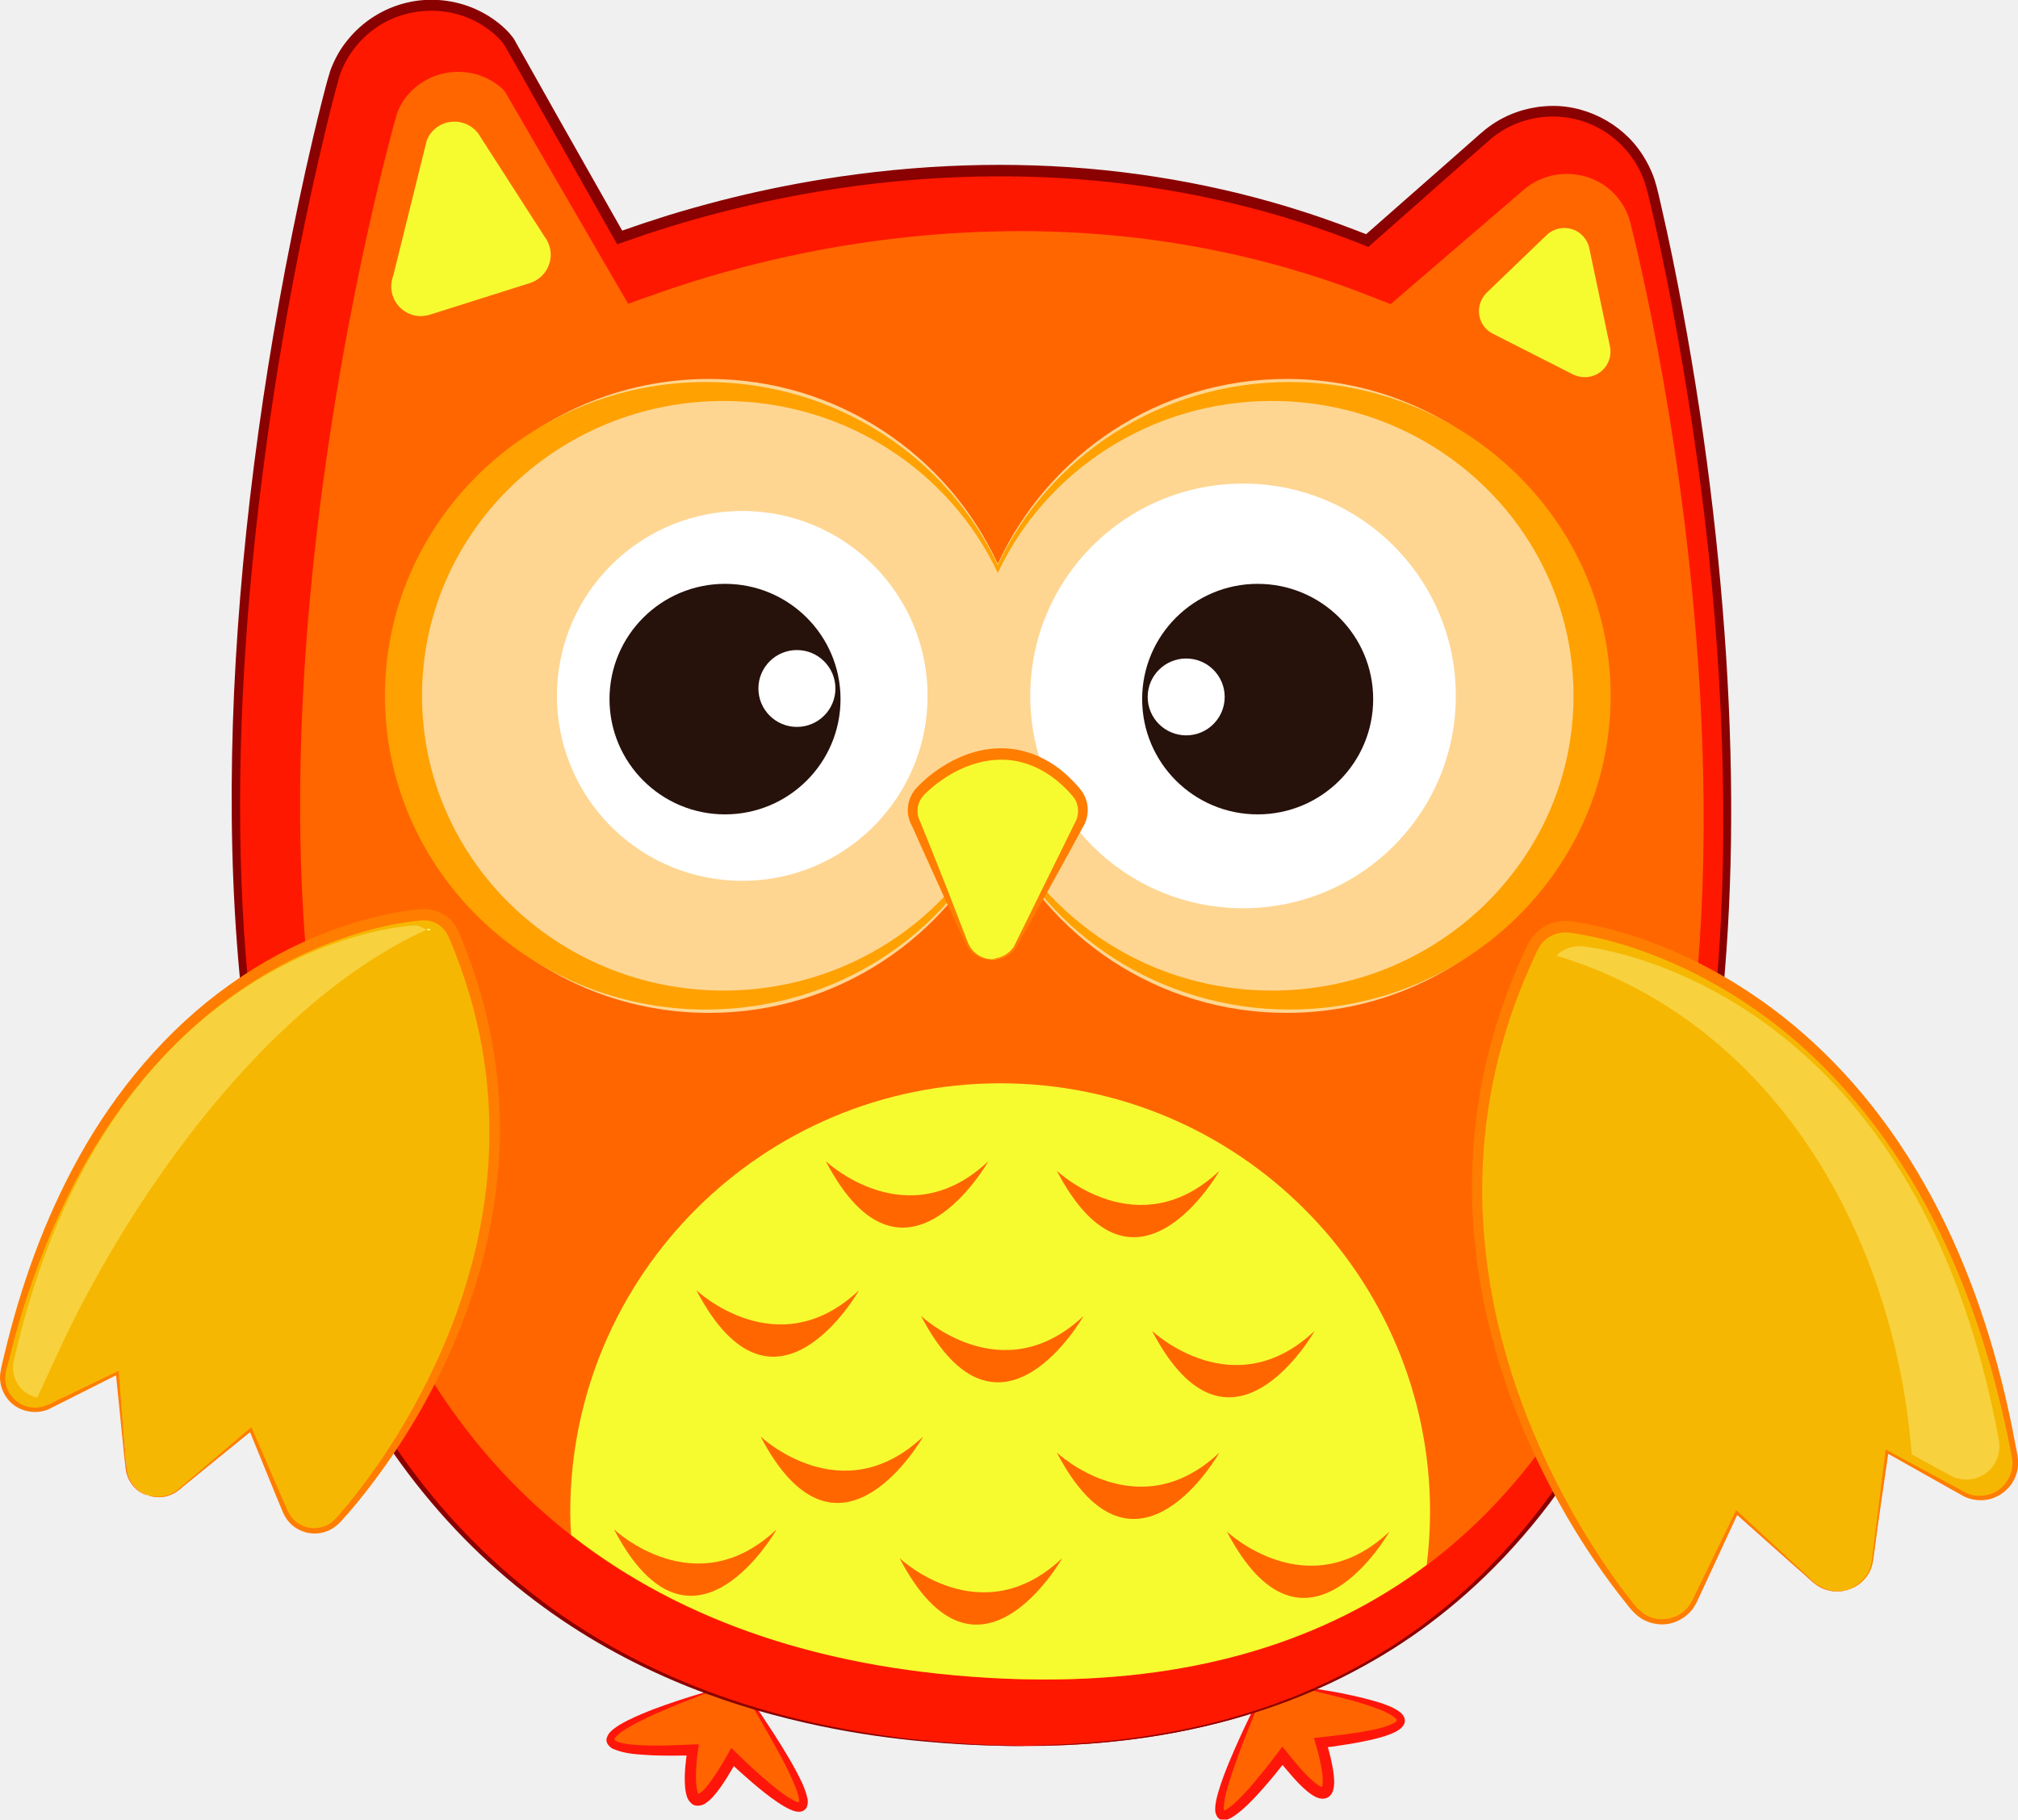
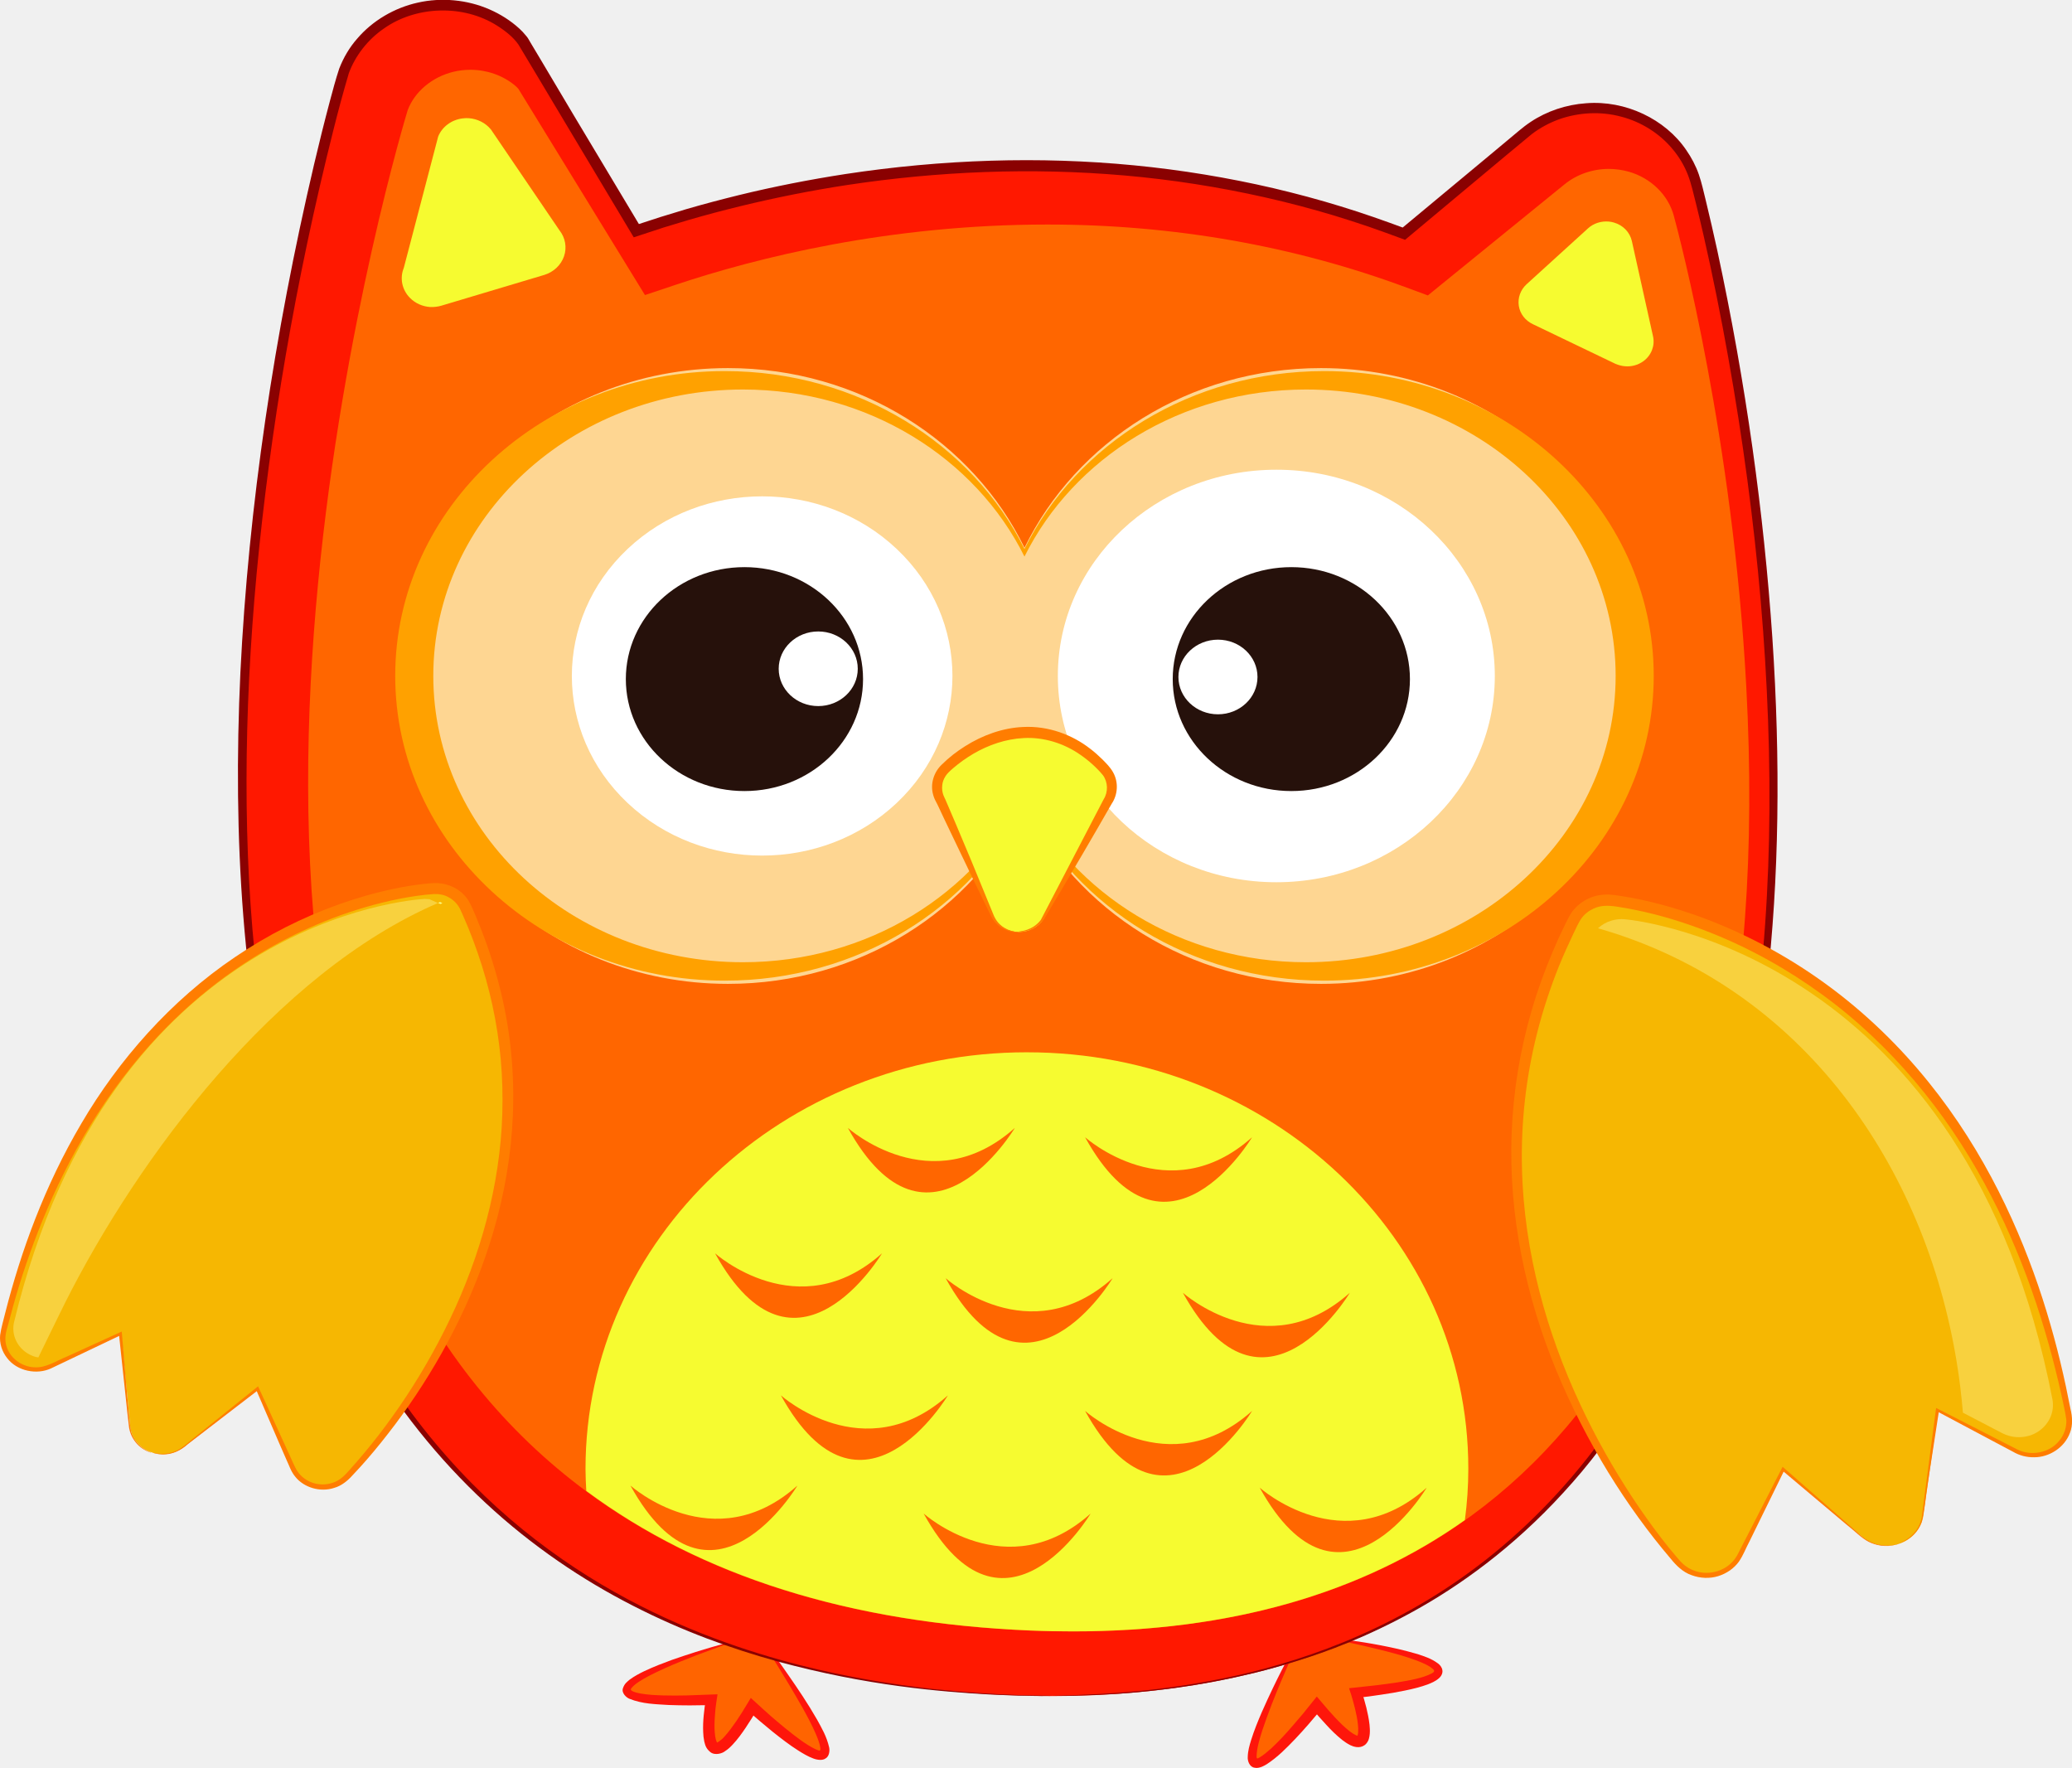
- <svg xmlns="http://www.w3.org/2000/svg" fill="none" height="101" viewBox="0 0 112 101" width="112">
+ <svg xmlns="http://www.w3.org/2000/svg" fill="none" height="116" viewBox="0 0 136 116" width="136">
  <clipPath id="a">
-     <path d="m0 0h112v101h-112z" />
+     <path d="m0 0h136v116h-136z" />
  </clipPath>
  <g clip-path="url(#a)">
-     <path d="m39.905 93.7s-12.551 3.917-1.467 3.448c0 0-.912 5.971 2.215.391 0 0 8.405 8.182.634-3.597z" fill="#ff6400" />
-     <path d="m40.973 93.884c-1.645-.291-1.296-.27.37-.028.392.554.791 1.13 1.282 1.884.484.739 1.026 1.578 1.539 2.524.249.483.52.96.655 1.592.036.17.014.511-.199.632-.192.15-.541.05-.655 0-.306-.121-.556-.284-.805-.448-.499-.334-.955-.71-1.41-1.094l-.662-.583-.328-.299c-.057-.057-.021-.021-.036-.028.086-.142-.221.391-.413.69-.214.334-.434.661-.705.967-.114.128-.242.263-.413.377-.121.114-.534.27-.791.057-.271-.235-.285-.441-.335-.619-.036-.178-.05-.348-.057-.519-.014-.334 0-.654.029-.967l.05-.462c.014-.107.014-.092.014-.1l.007-.014h-.021-.007-.064-.15l-.577.007c-.385 0-.755-.007-1.125-.021-.741-.05-1.439-.057-2.137-.355-.164-.064-.442-.327-.356-.597.086-.277.228-.37.356-.49.264-.206.534-.355.798-.49.527-.263 1.026-.462 1.482-.64 1.831-.675 2.963-.96 2.992-.981 1.318-.412.385-.1-1.653.711-.506.206-1.083.448-1.702.739-.306.149-.627.306-.94.483-.306.178-.648.384-.848.625-.093.114-.057.135 0 .185.107.071.299.121.484.156.378.071.791.092 1.211.107.42.014.848.007 1.275 0l1.66-.064-.064.455-.043.348-.036.455c-.021.306-.029.611-.007.903.007.142.029.284.057.412.014.057.036.114.057.156.021.043.014.021.014.029-.086.057.221-.114.385-.327.242-.277.456-.597.662-.91l.299-.483.477-.832.684.661.399.377c.271.249.534.483.798.711.527.448 1.061.896 1.596 1.173.064.028.135.064.185.078.029.007.036.014.057.007.043-.021.05-.028.043-.135-.036-.263-.142-.554-.249-.817-.221-.54-.477-1.038-.72-1.5-.99-1.841-1.788-3.128-2.094-3.654z" fill="#fe160b" />
-     <path d="m71.326 93.543s13.007 1.926 1.987 3.178c0 0 1.831 5.758-2.13.732 0 0-7.038 9.384-1.19-3.455z" fill="#ff6400" />
-     <path d="m70.293 93.899c1.617-.554 1.183-.363-.228.178-.413 1.024-1.19 2.78-1.824 4.77-.15.498-.313 1.045-.321 1.529.007.099.007.085.036.106.043 0 .007.015.142-.064.207-.128.413-.32.62-.511.399-.391.783-.832 1.147-1.28l.548-.675.762-1.002c.598.746.712.889.99 1.201.249.284.513.554.776.775.114.092.235.178.335.228.135.057.086.028.093.035-.007.036.043-.1.043-.227.007-.135 0-.277-.014-.419-.029-.291-.086-.59-.15-.874l-.107-.434-.093-.341-.128-.419 1.489-.171c.37-.05.741-.1 1.09-.156.691-.121 1.41-.249 1.902-.526.199-.121.142-.192-.121-.384-.235-.149-.513-.27-.769-.37-.527-.206-1.04-.355-1.503-.483-1.873-.505-3.02-.718-3.056-.732-1.368-.206-.385-.156 1.795.206.541.092 1.161.213 1.838.377.335.085.684.178 1.047.291.356.128.727.242 1.097.533.085.064.214.213.235.384.029.164-.057.341-.178.455-.199.185-.406.27-.605.355-.406.156-.819.263-1.247.355-.42.092-.855.171-1.282.235l-.655.1-.285.035-.021.007.007.014.007.014.029.1.121.469c.071.313.135.633.171.967.014.171.029.334.014.526-.007.092-.021.192-.05.299-.029.107-.114.27-.235.355-.121.092-.278.128-.434.107-.15-.021-.242-.064-.328-.107-.178-.092-.306-.192-.442-.299-.328-.277-.606-.569-.862-.867l-.385-.448-.093-.114c-.036-.043-.014-.014-.021-.028v-.007l-.007.007c-.007.007.014-.014-.021.021l-.086.107-.349.434c-.235.284-.47.562-.712.832-.484.533-.947 1.038-1.546 1.45-.078.05-.149.093-.256.143-.121.049-.271.092-.399.056-.285-.042-.385-.405-.37-.604.007-.362.093-.661.178-.959.171-.583.378-1.109.577-1.599.812-1.948 1.51-3.27 1.788-3.839z" fill="#fe160b" />
-     <path d="m56.879 96.92c-.798 0-1.617-.021-2.436-.057-14.703-.668-25.736-6.291-32.789-16.698-17.189-25.399-3.241-75.615-3.084-76.07.627-1.777 2.087-3.128 3.911-3.604.477-.128.962-.185 1.446-.185 1.375 0 2.707.498 3.74 1.4.214.192.413.398.577.633l6.147 10.848c4.445-1.614 11.996-3.718 21.092-3.718 7.138 0 13.983 1.308 20.387 3.881l6.532-5.758c1.04-.917 2.372-1.422 3.761-1.422.57 0 1.14.085 1.688.256 1.881.583 3.348 2.133 3.825 4.038.335 1.336 3.291 13.478 4.025 28.3.997 20.061-2.45 35.28-10.25 45.247-6.696 8.566-16.305 12.902-28.572 12.909z" fill="#ff1800" />
-     <path d="m67.784 95.597c-2.5.647-4.587.931-6.226 1.095-1.638.164-2.828.185-3.597.206-1.539.007-1.396 0 .185-.036 1.567-.071 4.595-.164 8.669-1.109 4.032-.953 9.196-2.893 13.947-7.002 2.365-2.04 4.602-4.585 6.518-7.571 1.923-2.986 3.519-6.405 4.766-10.108 2.493-7.429 3.547-15.959 3.597-24.852.043-8.907-.862-18.212-2.529-27.532-.42-2.332-.883-4.663-1.425-6.981-.142-.576-.257-1.173-.449-1.699-.192-.533-.477-1.038-.826-1.479-.698-.896-1.695-1.564-2.785-1.862-1.097-.313-2.287-.249-3.355.149-.534.206-1.033.49-1.474.846l-1.339 1.173-5.513 4.869-1.083-.419-.912-.341c-.613-.22-1.225-.426-1.838-.626-1.232-.391-2.479-.739-3.733-1.038-2.507-.597-5.043-1.017-7.586-1.251-5.079-.469-10.136-.235-14.987.54-1.945.313-3.861.718-5.748 1.201-.94.242-1.881.505-2.807.789l-1.382.441-1.617.561-3.633-6.419-1.731-3.064-.862-1.521c-.257-.405-.705-.789-1.154-1.088-1.838-1.237-4.409-1.137-6.14.171-.869.633-1.539 1.557-1.881 2.545-.299 1.066-.577 2.161-.833 3.242-2.066 8.68-3.419 17.182-4.146 25.3-.712 8.118-.762 15.881.021 23.053.776 7.166 2.422 13.755 5.05 19.286 2.614 5.538 6.254 9.874 10.015 12.931 3.775 3.078 7.622 4.912 10.849 6.078 3.241 1.166 5.891 1.699 7.715 2.019 1.824.313 2.842.412 2.935.426 3.897.419 5.941.355 6.354.384.413 0-.798.057-3.377-.078-2.571-.156-6.546-.483-11.433-1.891-2.436-.711-5.093-1.713-7.793-3.178-2.7-1.457-5.442-3.391-7.964-5.872-2.522-2.474-4.837-5.488-6.71-8.95-1.873-3.469-3.312-7.364-4.352-11.502-2.08-8.303-2.614-17.53-2.194-27.013.442-9.497 1.824-19.293 3.982-29.025.271-1.216.556-2.431.862-3.647.157-.611.299-1.194.499-1.834.228-.618.548-1.201.969-1.706.826-1.024 2.002-1.763 3.284-2.062 1.282-.306 2.671-.163 3.861.384.598.277 1.147.64 1.631 1.109.121.121.235.242.335.377l.078.1c.043.057.064.107.078.128l.114.206.463.818 1.838 3.27 3.547 6.263 1.154-.398 1.411-.455c.947-.291 1.895-.554 2.849-.803 1.902-.49 3.825-.889 5.748-1.201 5.221-.839 10.486-1.024 15.607-.498 2.557.263 5.079.704 7.537 1.308 1.225.306 2.436.647 3.633 1.038.598.192 1.19.398 1.774.611l.876.327.698.27 4.552-4.002 1.161-1.024c.392-.334.755-.697 1.204-1.009.876-.618 1.923-.988 2.992-1.066 2.137-.185 4.281.91 5.414 2.666.285.434.52.903.684 1.4.164.505.257.974.37 1.457.221.96.427 1.919.627 2.879 1.56 7.649 2.522 15.07 2.978 22.129.449 7.059.37 13.77-.306 19.961-.677 6.192-1.973 11.864-3.875 16.769-1.888 4.905-4.395 9.014-7.123 12.142-2.721 3.149-5.613 5.332-8.135 6.796-2.529 1.472-4.673 2.289-6.162 2.78-1.489.498-2.329.69-2.415.718z" fill="#8a0101" />
-     <path d="m58.012 93.23c-.755 0-1.539-.021-2.315-.05-13.869-.619-24.255-5.744-30.851-15.241-16.533-23.807-2.949-71.186-2.807-71.655.378-1.045 1.311-1.884 2.472-2.182.299-.078.613-.114.919-.114.876 0 1.724.313 2.379.874.078.064.15.142.214.22l6.838 11.779 1.589-.562c4.473-1.585 11.604-3.469 20.173-3.469 6.788 0 13.328 1.216 19.411 3.604l1.147.448 7.387-6.348c.662-.569 1.517-.881 2.393-.881.363 0 .727.057 1.076.156 1.197.362 2.13 1.322 2.436 2.509.328 1.272 3.205 12.824 3.918 26.899.962 18.852-2.308 33.091-9.709 42.318-6.219 7.756-15.194 11.694-26.67 11.694z" fill="#f60" />
-     <path d="m102.604 88.233c-.677.22-1.418.057-1.945-.419l-4.281-3.881-2.344 4.955c-.235.498-.67.867-1.183 1.038-.114.035-.228.064-.342.078-.662.092-1.332-.156-1.767-.668-.613-.711-14.888-17.544-5.663-36.759.242-.498.67-.86 1.175-1.031.257-.085.527-.114.805-.085.805.078 19.788 2.253 24.782 29.401.135.753-.171 1.514-.791 1.962-.171.121-.356.213-.548.277-.513.164-1.083.121-1.568-.149l-4.181-2.296-.791 5.957c-.099.732-.591 1.344-1.289 1.599-.028.007-.05.014-.071.021z" fill="#f6b702" />
-     <path d="m104.206 84.743c-.135.903-.185 1.656-.334 2.232-.2.569-.57.874-.819 1.031-.264.156-.421.192-.449.199-.029 0 .071-.021.27-.128.193-.107.492-.299.734-.675.121-.185.221-.419.271-.697l.114-.924.662-5.324 4.395 2.374c.713.384 1.724.206 2.251-.49.271-.334.413-.775.392-1.208-.05-.434-.171-.938-.263-1.415-.813-3.86-2.088-8.075-4.175-12.12-2.073-4.038-5.015-7.883-8.747-10.755-1.859-1.436-3.889-2.637-6.019-3.533-1.061-.448-2.144-.825-3.241-1.109-.548-.142-1.097-.263-1.645-.355-.57-.107-1.033-.142-1.467.078-.264.128-.491.32-.655.562-.15.22-.292.576-.434.874-.278.618-.541 1.244-.784 1.869-.477 1.258-.869 2.531-1.175 3.81-.613 2.559-.869 5.132-.819 7.62.1 4.997 1.396 9.604 3.12 13.521.862 1.962 1.838 3.768 2.856 5.403.513.818 1.033 1.592 1.567 2.325.264.362.534.718.812 1.059.271.355.541.626.926.775.734.313 1.603.071 2.087-.483.249-.263.378-.625.548-.96l.477-.981 1.695-3.498 4.06 3.76c.427.448.897.661 1.268.711.37.057.634.007.776-.029.285-.092.157.014-.377.078-.264.014-.648-.014-1.062-.228-.413-.22-.769-.633-1.246-1.024l-3.362-2.993-1.852 3.995c-.192.377-.313.753-.57 1.152-.264.384-.662.675-1.118.825-.456.149-.976.128-1.439-.057-.477-.171-.848-.576-1.125-.938-2.379-2.957-4.559-6.611-6.183-10.755-1.617-4.137-2.593-8.822-2.415-13.563.086-2.367.449-4.734 1.083-7.016.313-1.145.698-2.26 1.133-3.348.221-.547.449-1.081.698-1.614l.192-.398c.078-.149.164-.291.271-.419.214-.256.477-.469.776-.611.378-.192.812-.256 1.232-.22.378.043.741.107 1.104.178.719.142 1.425.327 2.123.54 1.382.426 2.714.974 3.975 1.614 2.522 1.272 4.773 2.907 6.696 4.742 3.868 3.682 6.397 8.075 8.063 12.198.841 2.069 1.475 4.095 1.967 6.007.249.96.455 1.891.641 2.794l.256 1.329c.1.419.128.924-.028 1.336-.292.86-1.133 1.415-1.945 1.407-.406.007-.798-.107-1.118-.306l-.927-.519-3.105-1.749z" fill="#ff7d00" />
-     <path d="m8.184 82.987c.598.22 1.268.107 1.752-.299l3.968-3.305 1.902 4.507c.192.455.563.803 1.012.967.1.035.2.064.306.085.591.107 1.197-.092 1.603-.526.57-.611 13.955-15.099 6.439-32.586-.192-.455-.563-.796-1.012-.96-.228-.085-.47-.121-.712-.107-.719.043-17.744 1.265-23.222 25.3-.15.668.093 1.358.634 1.784.15.114.306.206.477.27.449.171.962.149 1.403-.071l3.818-1.891.484 5.346c.057.654.477 1.223 1.09 1.472.014 0 .036.007.057.014z" fill="#f6b702" />
-     <path d="m6.881 79.816c.085.81.1 1.486.214 2.012.157.519.47.81.691.967.228.156.37.199.385.213.021.014-.071-.007-.256-.1-.178-.092-.463-.277-.684-.64-.114-.178-.207-.405-.249-.661l-.093-.832-.449-4.436-3.683 1.855c-.762.377-1.831.164-2.372-.59-.278-.37-.42-.839-.378-1.315.064-.476.185-.86.285-1.308.833-3.448 2.109-7.208 4.117-10.805 1.995-3.59 4.801-6.995 8.299-9.49 1.745-1.251 3.647-2.275 5.62-3.014.99-.37 1.995-.675 3.013-.896.506-.114 1.019-.199 1.532-.263.264-.028.499-.064.812-.05.299.021.584.107.841.242.321.171.598.427.784.739.192.334.271.59.399.889.228.576.442 1.152.634 1.734.385 1.166.691 2.339.919 3.519.456 2.353.57 4.713.413 6.981-.313 4.543-1.717 8.651-3.462 12.099-.876 1.727-1.845 3.305-2.849 4.72-.506.711-1.012 1.379-1.532 2.012-.256.313-.52.619-.783.91-.242.291-.591.597-.976.711-.776.277-1.653-.028-2.101-.619-.242-.298-.335-.64-.47-.938l-.37-.896-1.254-3.071-3.718 3.021c-.399.384-.826.554-1.161.583-.335.035-.563-.029-.684-.064-.242-.1-.128-.014.335.035.228.014.556-.007.912-.185.349-.178.684-.54 1.111-.881l3.277-2.787 1.674 3.867c.15.327.285.718.463 1.002.192.298.484.526.826.647.342.121.727.121 1.076-.007.363-.121.62-.384.89-.711 2.173-2.545 4.203-5.723 5.748-9.327 1.539-3.597 2.543-7.677 2.536-11.829.007-2.076-.235-4.152-.712-6.17-.235-1.009-.534-1.998-.876-2.964-.171-.483-.356-.96-.556-1.436l-.15-.348c-.043-.092-.1-.185-.164-.27-.128-.171-.292-.313-.477-.412-.235-.135-.506-.185-.776-.171-.306.021-.627.057-.933.107-.627.092-1.246.228-1.852.384-1.218.32-2.393.739-3.519 1.244-2.251 1.01-4.274 2.339-6.041 3.86-3.54 3.05-5.969 6.789-7.65 10.35-.841 1.784-1.503 3.54-2.044 5.211-.271.839-.506 1.649-.712 2.438l-.299 1.166c-.114.384-.15.725-.05 1.073.185.69.826 1.173 1.475 1.208.655.064 1.211-.37 1.781-.604l2.978-1.436z" fill="#ff7d00" />
-     <path d="m71.404 21.035c-7.116 0-13.242 4.208-16.027 10.265-2.785-6.057-8.911-10.265-16.027-10.265-9.738 0-17.63 7.876-17.63 17.594 0 9.718 7.893 17.594 17.63 17.594 7.116 0 13.242-4.208 16.027-10.265 2.785 6.057 8.911 10.265 16.027 10.265 9.738 0 17.63-7.876 17.63-17.594 0-9.717-7.893-17.594-17.63-17.594z" fill="#fed692" />
-     <path d="m71.575 21.205c-7.188 0-13.385 4.166-16.198 10.165-2.814-5.993-9.004-10.165-16.198-10.165-9.837 0-17.815 7.798-17.815 17.416 0 9.618 7.978 17.416 17.815 17.416 7.195 0 13.385-4.166 16.198-10.165 2.814 5.993 9.004 10.165 16.198 10.165 9.837 0 17.815-7.798 17.815-17.416 0-9.611-7.978-17.416-17.815-17.416zm-.983 33.78c-6.753 0-12.573-3.917-15.215-9.547-2.643 5.63-8.463 9.547-15.215 9.547-9.246 0-16.74-7.322-16.74-16.364 0-9.035 7.494-16.364 16.74-16.364 6.753 0 12.573 3.917 15.215 9.547 2.643-5.63 8.463-9.547 15.215-9.547 9.246 0 16.74 7.322 16.74 16.364 0 9.042-7.494 16.364-16.74 16.364z" fill="#ffa100" />
-     <path d="m48.469 45.886c4.017-4.009 4.017-10.508 0-14.517-4.017-4.009-10.53-4.009-14.546 0-4.017 4.009-4.017 10.508-0 14.517 4.017 4.009 10.53 4.009 14.547 0z" fill="#fff" />
-     <path d="m80.8 38.629c0 6.512-5.285 11.786-11.81 11.786-6.525 0-11.81-5.275-11.81-11.786 0-6.511 5.285-11.786 11.81-11.786 6.525-.007 11.81 5.275 11.81 11.786z" fill="#fff" />
-     <path d="m40.239 45.204c3.541 0 6.411-2.864 6.411-6.398s-2.87-6.398-6.411-6.398-6.411 2.864-6.411 6.398 2.87 6.398 6.411 6.398z" fill="#26110b" />
-     <path d="m44.229 40.349c1.18 0 2.137-.955 2.137-2.133s-.957-2.133-2.137-2.133-2.137.955-2.137 2.133.957 2.133 2.137 2.133z" fill="#fff" />
-     <path d="m69.801 45.204c3.541 0 6.411-2.864 6.411-6.398s-2.87-6.398-6.411-6.398c-3.541 0-6.411 2.864-6.411 6.398s2.87 6.398 6.411 6.398z" fill="#26110b" />
-     <path d="m65.834 40.818c1.18 0 2.137-.955 2.137-2.133s-.957-2.133-2.137-2.133c-1.18 0-2.137.955-2.137 2.133s.957 2.133 2.137 2.133z" fill="#fff" />
-     <path d="m55.056 53.259c-.556-.014-1.061-.313-1.332-.796l-2.871-6.704c-.328-.59-.242-1.322.214-1.82.199-.213 2.002-2.09 4.488-2.09 1.083 0 2.678.37 4.181 2.14.434.512.491 1.244.142 1.82l-3.462 6.704c-.285.462-.791.746-1.332.746-.014 0-.021 0-.029 0z" fill="#f6fb30" />
-     <path d="m56.096 52.882c-.335.284-.655.334-.826.355-.178.007-.235.007-.185-.007.05-.014.2-.021.427-.1.221-.078.52-.242.748-.562l3.391-6.881.007-.007v-.007c.249-.419.235-.981-.043-1.379-.321-.412-.769-.839-1.211-1.159-.912-.675-2.016-1.024-3.07-.96-.976.05-1.909.398-2.707.888-.399.249-.769.526-1.104.832-.171.156-.321.298-.413.455-.1.164-.164.341-.178.526-.021.185 0 .37.057.547.036.1.057.135.121.284l.121.298.463 1.145.819 2.062 1.168 3.007c.257.725.776.867.762.889.385.171.606.142.627.164.029 0-.128.035-.434-.036-.292-.078-.776-.284-1.047-.853l-.862-1.87-1.076-2.367-.598-1.322-.306-.69c-.05-.107-.107-.249-.157-.334-.071-.135-.121-.27-.157-.419-.15-.59.043-1.258.477-1.692.385-.405.812-.753 1.275-1.059.919-.611 2.009-1.038 3.12-1.088 1.368-.078 2.671.455 3.619 1.237.242.192.463.405.67.619.2.22.406.419.57.725.313.583.256 1.294-.071 1.806l.007-.014c-1.133 2.09-2.101 3.832-2.792 5.061l-.812 1.436c-.2.341-.392.455-.399.469z" fill="#ff7d00" />
+     <path d="m48.455 107.616s-15.241 4.499-1.782 3.96c0 0-1.107 6.858 2.69.449 0 0 10.207 9.397.77-4.131z" fill="#ff6400" />
+     <path d="m49.753 107.827c-1.998-.335-1.574-.31.45-.033.476.637.96 1.298 1.557 2.164.588.849 1.246 1.812 1.868 2.898.303.555.631 1.102.796 1.829.043.196.017.588-.242.727-.234.171-.657.057-.796 0-.372-.139-.675-.327-.978-.515-.605-.383-1.159-.816-1.713-1.257l-.804-.669-.398-.343c-.069-.066-.026-.025-.043-.033.104-.163-.268.449-.502.792-.259.384-.528.759-.856 1.11-.138.147-.294.302-.502.433-.147.131-.649.31-.96.065-.329-.269-.346-.506-.406-.71-.043-.204-.061-.4-.069-.596-.017-.384 0-.751.035-1.11l.06-.531c.017-.122.017-.106.017-.114l.009-.017h-.026-.009-.078-.182l-.701.009c-.467 0-.917-.009-1.367-.025-.9-.057-1.747-.065-2.595-.408-.199-.074-.536-.376-.432-.686.104-.318.277-.425.432-.563.32-.237.649-.409.969-.564.64-.302 1.246-.53 1.799-.734 2.223-.776 3.598-1.103 3.633-1.127 1.6-.474.467-.114-2.007.816-.614.237-1.315.515-2.067.849-.372.172-.761.351-1.142.556-.372.204-.787.44-1.029.718-.113.131-.069.155 0 .212.13.082.363.139.588.18.459.082.96.106 1.47.122.51.017 1.029.009 1.548 0l2.015-.073-.078.522-.052.4-.043.523c-.026.351-.035.702-.009 1.037.009.163.035.326.069.473.017.066.043.131.069.18.026.049.017.025.017.033-.104.065.268-.131.467-.376.294-.318.554-.686.804-1.045l.363-.555.58-.955.83.759.484.433c.329.285.649.555.969.816.64.514 1.289 1.029 1.938 1.347.078.033.164.074.225.09.035.008.043.016.069.008.052-.024.06-.032.052-.155-.043-.302-.173-.637-.303-.939-.268-.62-.58-1.192-.874-1.722-1.202-2.115-2.171-3.593-2.543-4.197z" fill="#fe160b" />
+     <path d="m86.612 107.436s15.795 2.212 2.413 3.649c0 0 2.223 6.613-2.586.841 0 0-8.546 10.777-1.444-3.968z" fill="#ff6400" />
+     <path d="m85.358 107.844c1.964-.637 1.436-.417-.277.204-.502 1.176-1.444 3.192-2.214 5.478-.182.572-.381 1.2-.389 1.756.009.114.009.098.043.122.052 0 .009.016.173-.073.251-.147.502-.368.752-.588.484-.449.952-.956 1.393-1.47l.666-.776.926-1.151c.727.858.865 1.021 1.202 1.38.303.327.623.637.943.89.138.106.285.204.406.261.164.066.104.033.113.041-.009.041.052-.114.052-.261.009-.155 0-.319-.017-.482-.035-.335-.104-.678-.182-1.004l-.13-.498-.113-.392-.156-.482 1.808-.196c.45-.057.9-.114 1.323-.179.839-.139 1.713-.286 2.309-.604.242-.139.173-.221-.147-.441-.285-.172-.623-.311-.934-.425-.64-.237-1.263-.408-1.825-.555-2.275-.58-3.667-.825-3.711-.841-1.661-.237-.467-.18 2.18.237.657.106 1.41.245 2.232.432.406.098.83.205 1.272.335.432.147.882.278 1.332.613.104.073.26.244.285.44.035.188-.069.392-.216.523-.242.212-.493.31-.735.408-.493.18-.995.302-1.514.408-.51.107-1.038.196-1.557.27l-.796.114-.346.041-.026.008.009.016.009.017.035.114.147.539c.086.359.164.727.208 1.11.017.196.035.384.017.604-.009.107-.026.221-.061.343-.035.123-.138.311-.285.409-.147.106-.337.147-.528.122-.182-.024-.294-.073-.398-.122-.216-.107-.372-.221-.536-.343-.398-.319-.735-.653-1.047-.996l-.467-.515-.112-.13c-.043-.049-.017-.017-.026-.033v-.008l-.009.008c-.009.008.017-.016-.026.024l-.104.123-.424.498c-.285.327-.571.645-.865.955-.588.613-1.15 1.192-1.877 1.666-.095.057-.182.106-.311.163-.147.057-.329.106-.484.065-.346-.049-.467-.465-.45-.694.009-.416.112-.759.216-1.102.208-.669.459-1.273.701-1.837.986-2.237 1.834-3.755 2.171-4.409z" fill="#fe160b" />
+     <path d="m69.069 111.313c-.969 0-1.964-.024-2.958-.065-17.853-.768-31.252-7.226-39.815-19.178-20.872-29.171-3.936-86.845-3.745-87.367.761-2.041 2.534-3.592 4.749-4.139.58-.147 1.168-.212 1.756-.212 1.669 0 3.287.572 4.541 1.608.26.22.502.457.701.727l7.465 12.459c5.397-1.853 14.566-4.27 25.612-4.27 8.667 0 16.98 1.502 24.756 4.458l7.932-6.613c1.263-1.053 2.88-1.633 4.567-1.633.692 0 1.384.098 2.05.294 2.283.669 4.065 2.449 4.645 4.637.406 1.535 3.996 15.48 4.887 32.503 1.211 23.04-2.976 40.52-12.447 51.967-8.131 9.838-19.799 14.818-34.694 14.826z" fill="#ff1800" />
+     <path d="m82.311 109.795c-3.036.743-5.571 1.069-7.56 1.257-1.99.188-3.434.212-4.368.237-1.868.008-1.695 0 .225-.041 1.903-.082 5.579-.188 10.527-1.274 4.896-1.094 11.167-3.323 16.936-8.042 2.872-2.343 5.588-5.266 7.915-8.695 2.335-3.429 4.273-7.356 5.787-11.61 3.027-8.532 4.307-18.329 4.368-28.543.052-10.23-1.047-20.917-3.071-31.621-.51-2.678-1.072-5.356-1.73-8.018-.173-.661-.311-1.347-.545-1.951-.233-.612-.579-1.192-1.003-1.698-.848-1.029-2.059-1.796-3.382-2.139-1.332-.359-2.777-.286-4.074.171-.649.237-1.254.563-1.791.972l-1.626 1.347-6.695 5.593-1.315-.482-1.107-.392c-.744-.253-1.488-.49-2.232-.719-1.496-.449-3.01-.849-4.532-1.192-3.045-.686-6.124-1.167-9.212-1.437-6.167-.539-12.309-.269-18.199.621-2.361.359-4.688.825-6.98 1.38-1.142.278-2.284.58-3.408.906l-1.678.506-1.964.645-4.411-7.372-2.102-3.519-1.047-1.747c-.311-.465-.856-.906-1.401-1.249-2.232-1.421-5.354-1.306-7.456.196-1.055.727-1.868 1.788-2.284 2.923-.363 1.225-.701 2.482-1.012 3.723-2.508 9.969-4.152 19.733-5.034 29.057-.865 9.324-.926 18.239.026 26.477.943 8.23 2.941 15.798 6.133 22.15 3.174 6.36 7.595 11.34 12.162 14.851 4.584 3.535 9.255 5.641 13.174 6.98 3.936 1.339 7.153 1.952 9.368 2.319 2.214.359 3.451.474 3.564.49 4.731.482 7.214.408 7.715.441.502 0-.969.065-4.1-.09-3.123-.18-7.949-.555-13.883-2.172-2.958-.816-6.185-1.967-9.463-3.649-3.278-1.674-6.608-3.895-9.67-6.744-3.062-2.841-5.873-6.303-8.148-10.279-2.275-3.984-4.022-8.458-5.285-13.21-2.526-9.536-3.174-20.134-2.664-31.025.536-10.908 2.214-22.158 4.835-33.335.329-1.396.675-2.792 1.047-4.188.19-.702.363-1.372.606-2.106.277-.71.666-1.38 1.176-1.959 1.003-1.176 2.43-2.025 3.987-2.368 1.557-.351 3.244-.188 4.688.441.727.318 1.393.735 1.981 1.274.147.139.285.278.406.433l.095.114c.052.065.078.122.095.147l.138.237.562.939 2.232 3.756 4.308 7.193 1.401-.457 1.713-.522c1.151-.335 2.301-.637 3.46-.923 2.309-.563 4.645-1.02 6.98-1.38 6.34-.963 12.732-1.176 18.952-.572 3.105.302 6.167.808 9.151 1.502 1.488.351 2.958.743 4.411 1.192.727.22 1.444.457 2.154.702l1.064.376.848.31 5.527-4.596 1.41-1.176c.476-.384.917-.8 1.461-1.159 1.064-.71 2.336-1.135 3.633-1.225 2.595-.212 5.199 1.045 6.574 3.062.346.498.632 1.037.831 1.608.198.58.311 1.119.449 1.674.268 1.102.519 2.204.762 3.307 1.894 8.785 3.062 17.309 3.615 25.416.545 8.107.45 15.815-.372 22.926s-2.396 13.626-4.705 19.26c-2.292 5.633-5.337 10.352-8.65 13.945-3.304 3.616-6.816 6.123-9.878 7.806-3.071 1.69-5.674 2.629-7.482 3.192-1.808.571-2.829.792-2.932.825z" fill="#8a0101" />
+     <path d="m70.445 107.076c-.917 0-1.868-.024-2.811-.057-16.841-.71-29.452-6.597-37.462-17.505-20.076-27.343-3.581-81.758-3.408-82.297.458-1.2 1.591-2.164 3.001-2.506.363-.09.744-.131 1.116-.131 1.064 0 2.093.359 2.889 1.004.095.073.182.163.259.253l8.304 13.528 1.929-.645c5.432-1.821 14.09-3.984 24.496-3.984 8.243 0 16.184 1.396 23.57 4.139l1.393.514 8.97-7.291c.804-.653 1.842-1.012 2.906-1.012.441 0 .882.065 1.306.18 1.453.416 2.587 1.519 2.958 2.882.398 1.461 3.893 14.729 4.758 30.894 1.168 21.652-2.803 38.005-11.79 48.603-7.551 8.907-18.45 13.43-32.384 13.43z" fill="#f60" />
+     <path d="m124.591 101.338c-.821.253-1.721.065-2.361-.482l-5.198-4.458-2.846 5.691c-.286.571-.813.996-1.436 1.192-.138.041-.277.073-.415.09-.805.106-1.618-.18-2.145-.768-.744-.816-18.078-20.15-6.877-42.218.294-.572.813-.988 1.427-1.184.312-.098.64-.131.978-.098.977.09 24.029 2.588 30.092 33.768.165.865-.207 1.739-.96 2.253-.208.139-.432.245-.666.318-.623.188-1.315.139-1.903-.172l-5.077-2.637-.96 6.842c-.122.841-.718 1.543-1.566 1.837-.035.008-.061.016-.087.025z" fill="#f6b702" />
+     <path d="m126.537 97.328c-.165 1.037-.225 1.902-.407 2.564-.242.653-.692 1.004-.995 1.184-.32.179-.51.22-.545.228-.034 0 .087-.024.329-.147.234-.122.597-.343.891-.775.147-.213.268-.482.329-.8l.138-1.061.804-6.115 5.337 2.727c.865.441 2.094.237 2.734-.563.328-.384.501-.89.475-1.388-.06-.498-.207-1.078-.32-1.625-.986-4.433-2.534-9.275-5.068-13.92-2.517-4.637-6.09-9.054-10.622-12.353-2.258-1.649-4.723-3.029-7.309-4.058-1.289-.514-2.604-.947-3.936-1.274-.666-.163-1.332-.302-1.998-.408-.692-.122-1.254-.163-1.782.09-.32.147-.597.367-.796.645-.181.253-.354.661-.527 1.004-.338.71-.658 1.429-.952 2.147-.579 1.445-1.055 2.907-1.427 4.376-.744 2.939-1.055 5.895-.995 8.752.121 5.74 1.696 11.03 3.789 15.529 1.047 2.253 2.232 4.327 3.468 6.205.623.939 1.255 1.829 1.903 2.669.32.417.649.825.986 1.217.329.408.658.718 1.125.89.891.359 1.946.082 2.534-.555.303-.302.459-.719.666-1.103l.58-1.126 2.059-4.017 4.93 4.319c.519.514 1.09.759 1.54.816.449.066.769.008.942-.032.346-.106.191.016-.458.089-.32.017-.787-.016-1.289-.261-.502-.253-.934-.726-1.514-1.175l-4.082-3.438-2.249 4.589c-.234.432-.381.865-.692 1.322-.32.441-.805.776-1.358.947-.554.172-1.185.147-1.747-.065-.58-.196-1.03-.661-1.367-1.078-2.889-3.396-5.536-7.593-7.508-12.352-1.964-4.752-3.149-10.132-2.932-15.578.104-2.719.545-5.438 1.314-8.058.381-1.315.848-2.596 1.376-3.845.268-.629.545-1.241.847-1.853l.234-.457c.095-.172.199-.335.329-.482.259-.294.579-.539.942-.702.459-.221.987-.294 1.497-.253.458.049.899.122 1.341.204.873.163 1.73.376 2.577.621 1.678.49 3.296 1.119 4.827 1.853 3.062 1.461 5.795 3.339 8.131 5.446 4.696 4.229 7.767 9.275 9.791 14.01 1.021 2.376 1.791 4.703 2.387 6.899.303 1.102.554 2.172.779 3.209l.311 1.527c.121.482.156 1.061-.034 1.535-.355.988-1.376 1.625-2.362 1.617-.493.008-.969-.122-1.358-.351l-1.124-.596-3.772-2.009z" fill="#ff7d00" />
+     <path d="m9.938 95.311c.727.253 1.54.122 2.128-.343l4.818-3.796 2.309 5.176c.234.523.683.923 1.228 1.11.121.041.242.073.372.098.718.122 1.453-.106 1.946-.604.692-.702 16.945-17.341 7.819-37.426-.234-.522-.683-.914-1.228-1.102-.277-.098-.571-.139-.865-.122-.874.049-21.547 1.453-28.198 29.057-.182.767.112 1.559.77 2.049.182.131.372.237.58.31.545.196 1.168.172 1.704-.082l4.636-2.172.588 6.14c.069.751.58 1.404 1.323 1.69.017 0 .043.008.069.016z" fill="#f6b702" />
+     <path d="m8.356 91.67c.104.931.121 1.706.259 2.311.19.596.571.931.839 1.11.277.18.45.229.467.245.026.016-.086-.008-.311-.114-.216-.106-.562-.318-.83-.735-.138-.204-.251-.465-.303-.759l-.112-.955-.545-5.095-4.472 2.131c-.926.433-2.223.188-2.88-.678-.337-.424-.51-.963-.458-1.51.078-.547.225-.988.346-1.502 1.012-3.96 2.56-8.279 5-12.41 2.422-4.123 5.83-8.034 10.077-10.899 2.119-1.437 4.429-2.613 6.825-3.462 1.202-.425 2.422-.776 3.659-1.029.614-.131 1.237-.229 1.86-.302.32-.033.606-.073.986-.057.363.025.709.122 1.021.278.389.196.727.49.952.849.234.384.329.678.484 1.02.277.661.536 1.323.77 1.992.467 1.339.839 2.686 1.116 4.041.554 2.703.692 5.413.502 8.018-.381 5.217-2.085 9.936-4.204 13.896-1.064 1.984-2.24 3.796-3.46 5.421-.614.816-1.228 1.584-1.86 2.311-.311.359-.631.71-.951 1.045-.294.335-.718.686-1.185.816-.943.318-2.007-.033-2.552-.71-.294-.343-.407-.735-.571-1.078l-.45-1.029-1.522-3.527-4.515 3.47c-.484.441-1.003.637-1.41.669-.407.041-.683-.033-.83-.073-.294-.114-.156-.016.406.041.277.016.675-.008 1.107-.212.424-.204.83-.621 1.349-1.012l3.979-3.2 2.033 4.441c.182.376.346.825.562 1.151.234.343.588.604 1.003.743.415.139.882.139 1.306-.008.441-.139.753-.441 1.081-.817 2.638-2.923 5.103-6.572 6.98-10.712 1.868-4.131 3.088-8.818 3.079-13.586.009-2.384-.285-4.768-.865-7.087-.285-1.159-.649-2.294-1.064-3.405-.208-.555-.432-1.102-.675-1.649l-.182-.4c-.052-.106-.121-.212-.199-.31-.156-.196-.355-.359-.58-.474-.285-.155-.614-.212-.943-.196-.372.025-.761.065-1.133.122-.761.106-1.514.261-2.249.441-1.479.367-2.906.849-4.273 1.429-2.733 1.159-5.19 2.686-7.335 4.433-4.299 3.502-7.248 7.797-9.29 11.887-1.021 2.049-1.825 4.066-2.482 5.984-.329.963-.614 1.894-.865 2.8l-.363 1.339c-.138.441-.182.833-.061 1.233.225.792 1.003 1.347 1.79 1.388.796.073 1.47-.424 2.162-.694l3.616-1.649z" fill="#ff7d00" />
+     <path d="m86.707 24.158c-8.641 0-16.08 4.833-19.462 11.789-3.382-6.956-10.821-11.789-19.462-11.789-11.824 0-21.408 9.046-21.408 20.207 0 11.161 9.584 20.207 21.408 20.207 8.641 0 16.08-4.833 19.462-11.79 3.382 6.956 10.821 11.79 19.462 11.79 11.824 0 21.408-9.046 21.408-20.207 0-11.161-9.584-20.207-21.408-20.207z" fill="#fed692" />
+     <path d="m86.913 24.355c-8.728 0-16.253 4.784-19.669 11.675-3.417-6.883-10.933-11.675-19.67-11.675-11.945 0-21.633 8.956-21.633 20.003 0 11.046 9.688 20.003 21.633 20.003 8.736 0 16.253-4.784 19.67-11.675 3.417 6.883 10.933 11.675 19.669 11.675 11.945 0 21.633-8.956 21.633-20.003 0-11.038-9.687-20.003-21.633-20.003zm-1.194 38.797c-8.2 0-15.267-4.499-18.476-10.965-3.209 6.466-10.276 10.965-18.476 10.965-11.227 0-20.327-8.409-20.327-18.794 0-10.377 9.1-18.794 20.327-18.794 8.2 0 15.267 4.499 18.476 10.965 3.209-6.466 10.276-10.965 18.476-10.965 11.227 0 20.327 8.409 20.327 18.794s-9.1 18.794-20.327 18.794z" fill="#ffa100" />
+     <path d="m58.857 52.7c4.878-4.604 4.878-12.069 0-16.672s-12.786-4.604-17.664 0-4.878 12.069 0 16.672c4.878 4.604 12.786 4.604 17.664 0z" fill="#fff" />
+     <path d="m98.116 44.365c0 7.479-6.418 13.537-14.341 13.537-7.923 0-14.341-6.058-14.341-13.537s6.418-13.537 14.341-13.537c7.923-.008 14.341 6.058 14.341 13.537z" fill="#fff" />
+     <path d="m48.863 51.918c4.299 0 7.785-3.29 7.785-7.348 0-4.058-3.485-7.348-7.785-7.348s-7.785 3.29-7.785 7.348c0 4.058 3.485 7.348 7.785 7.348z" fill="#26110b" />
+     <path d="m53.706 46.341c1.433 0 2.595-1.097 2.595-2.449s-1.162-2.449-2.595-2.449c-1.433 0-2.595 1.097-2.595 2.449s1.162 2.449 2.595 2.449z" fill="#fff" />
+     <path d="m84.759 51.918c4.299 0 7.785-3.29 7.785-7.348 0-4.058-3.485-7.348-7.785-7.348s-7.785 3.29-7.785 7.348c0 4.058 3.485 7.348 7.785 7.348z" fill="#26110b" />
+     <path d="m79.943 46.88c1.433 0 2.595-1.097 2.595-2.449 0-1.353-1.162-2.449-2.595-2.449-1.433 0-2.595 1.097-2.595 2.449 0 1.353 1.162 2.449 2.595 2.449z" fill="#fff" />
+     <path d="m66.853 61.168c-.675-.016-1.289-.359-1.617-.914l-3.486-7.699c-.398-.678-.294-1.519.26-2.09.242-.245 2.43-2.4 5.449-2.4 1.315 0 3.252.424 5.077 2.457.528.588.597 1.429.173 2.09l-4.204 7.699c-.346.531-.96.857-1.617.857-.017 0-.026 0-.035 0z" fill="#f6fb30" />
+     <path d="m68.117 60.735c-.407.327-.796.384-1.003.408-.216.008-.285.008-.225-.008.061-.016.242-.025.519-.114.268-.09.631-.278.908-.645l4.117-7.903.009-.008v-.008c.303-.482.285-1.127-.052-1.584-.389-.474-.934-.963-1.47-1.331-1.107-.776-2.448-1.176-3.728-1.102-1.185.057-2.318.457-3.287 1.02-.484.286-.934.604-1.341.955-.208.18-.389.343-.502.522-.121.188-.199.392-.216.604-.026.212 0 .425.069.629.043.114.069.155.147.327l.147.343.562 1.315.995 2.368 1.419 3.454c.311.833.943.996.925 1.02.467.196.735.163.761.188.035 0-.156.041-.528-.041-.355-.09-.943-.327-1.272-.98l-1.047-2.147-1.306-2.719-.727-1.519-.372-.792c-.06-.122-.13-.286-.19-.384-.086-.155-.147-.31-.19-.482-.182-.678.052-1.445.58-1.943.467-.465.986-.865 1.548-1.216 1.116-.702 2.439-1.192 3.788-1.249 1.661-.09 3.244.523 4.394 1.421.294.221.562.465.813.71.242.253.493.482.692.833.381.669.311 1.486-.086 2.074l.009-.016c-1.375 2.4-2.552 4.401-3.391 5.813l-.986 1.649c-.242.392-.476.522-.484.539z" fill="#ff7d00" />
    <g fill="#f6fb30">
-       <path d="m23.25 17.544c-.406-.028-.798-.206-1.09-.519-.434-.462-.563-1.13-.335-1.72l1.859-7.507c.214-.554.719-.953 1.311-1.031.114-.014.221-.021.335-.014.477.036.919.27 1.211.654l3.697 5.751c.321.426.413.981.249 1.486-.164.505-.563.903-1.069 1.066l-5.556 1.756c-.2.064-.406.085-.613.078z" />
-       <path d="m87.83 20.928c.349.036.705-.064.997-.284.434-.334.634-.881.527-1.415l-1.147-5.452c-.107-.505-.477-.91-.969-1.059-.093-.028-.185-.05-.285-.057-.406-.035-.819.1-1.118.391l-3.319 3.192c-.328.32-.484.775-.42 1.23.064.455.349.846.762 1.052l4.466 2.268c.164.071.335.121.506.135z" />
-       <path d="m55.512 60.132c-13.178 0-23.863 10.663-23.863 23.814 0 .419.021.839.043 1.251 6.205 4.862 14.232 7.542 24.006 7.976.784.036 1.56.05 2.315.05 8.448 0 15.536-2.14 21.171-6.362.121-.96.185-1.933.185-2.929.007-13.144-10.678-23.8-23.856-23.8z" />
+       <path d="m28.234 20.15c-.493-.033-.969-.237-1.323-.596-.528-.531-.683-1.298-.406-1.976l2.257-8.622c.26-.637.874-1.094 1.592-1.184.138-.016.268-.024.406-.016.58.041 1.116.31 1.47.751l4.489 6.605c.389.49.502 1.127.303 1.706-.199.58-.683 1.037-1.298 1.225l-6.747 2.017c-.242.073-.493.098-.744.09z" />
+       <path d="m106.652 24.036c.424.041.856-.073 1.211-.327.528-.384.77-1.012.64-1.625l-1.392-6.262c-.13-.58-.58-1.045-1.177-1.216-.112-.033-.225-.057-.346-.065-.493-.041-.995.114-1.358.449l-4.031 3.666c-.398.367-.588.89-.51 1.413.078.522.424.972.926 1.208l5.423 2.604c.199.082.406.139.614.155z" />
+       <path d="m67.408 69.062c-16.002 0-28.977 12.247-28.977 27.351 0 .482.026.963.052 1.437 7.534 5.585 17.282 8.663 29.15 9.161.952.041 1.894.057 2.811.057 10.259 0 18.865-2.458 25.707-7.307.147-1.102.225-2.221.225-3.364.009-15.096-12.966-27.334-28.968-27.334z" />
    </g>
    <g fill="#f60">
-       <path d="m38.651 71.62s4.509 4.265 9.025 0c0 0-4.687 8.296-9.025 0z" />
-       <path d="m51.117 73.042s4.509 4.265 9.025 0c0 0-4.687 8.296-9.025 0z" />
-       <path d="m63.939 73.874s4.509 4.265 9.025 0c0 0-4.687 8.296-9.025 0z" />
-       <path d="m58.654 80.627s4.509 4.265 9.025 0c0 0-4.687 8.296-9.025 0z" />
-       <path d="m42.213 79.738s4.509 4.265 9.025 0c0 0-4.687 8.296-9.025 0z" />
-       <path d="m45.831 64.455s4.509 4.265 9.025 0c0 0-4.687 8.296-9.025 0z" />
-       <path d="m68.092 85.013s4.509 4.265 9.025 0c0 0-4.687 8.289-9.025 0z" />
-       <path d="m49.928 86.492s4.509 4.265 9.025 0c0 0-4.687 8.296-9.025 0z" />
-       <path d="m34.078 84.892s4.509 4.265 9.025 0c0 0-4.687 8.296-9.025 0z" />
-       <path d="m58.654 64.988s4.509 4.265 9.025 0c0 0-4.687 8.296-9.025 0z" />
+       <path d="m46.934 82.256s5.475 4.899 10.959 0c0 0-5.691 9.528-10.959 0z" />
+       <path d="m62.07 83.889s5.475 4.899 10.959 0c0 0-5.692 9.528-10.959 0z" />
+       <path d="m77.641 84.845s5.475 4.899 10.959 0c0 0-5.692 9.528-10.959 0z" />
+       <path d="m71.223 92.601s5.475 4.899 10.959 0c0 0-5.692 9.527-10.959 0z" />
+       <path d="m51.258 91.58s5.475 4.899 10.959 0c0 0-5.691 9.528-10.959 0z" />
+       <path d="m55.652 74.026s5.475 4.899 10.959 0c0 0-5.692 9.528-10.959 0z" />
+       <path d="m82.684 97.638s5.475 4.898 10.959 0c0 0-5.691 9.519-10.959 0z" />
+       <path d="m60.627 99.336s5.475 4.899 10.959 0c0 0-5.692 9.528-10.959 0z" />
+       <path d="m41.381 97.499s5.475 4.899 10.959 0c0 0-5.691 9.528-10.959 0z" />
+       <path d="m71.223 74.639s5.475 4.899 10.959 0c0 0-5.692 9.528-10.959 0z" />
    </g>
-     <path d="m87.845 52.533c-.257-.028-.513 0-.755.078-.271.085-.506.235-.712.434 11.12 3.362 17.68 13.67 19.389 24.795.15.953.257 1.919.335 2.886l2.13 1.173c.456.249.983.291 1.46.142.178-.057.349-.142.506-.256.584-.419.869-1.13.741-1.834-4.637-25.314-22.339-27.347-23.094-27.418z" fill="#f8d13e" />
-     <path d="m23.677 51.602c-.157-.071-.313-.149-.47-.22-.085-.007-.171-.014-.256-.014-.691.043-16.953 1.216-22.189 24.177-.142.64.093 1.301.605 1.706.142.114.292.192.456.256.078.028.164.05.249.064.484-1.045.962-2.097 1.453-3.142 3.939-8.274 11.333-18.81 20.152-22.826z" fill="#f8d13e" />
-     <path d="m23.912 51.609c-.043-.021-.086-.043-.121-.064-.036.014-.078.035-.114.05.043.021.093.043.135.064z" fill="#fafd87" />
+     <path d="m106.671 60.335c-.312-.033-.623 0-.917.09-.329.098-.614.269-.865.498 13.502 3.862 21.468 15.7 23.544 28.477.182 1.094.312 2.204.407 3.315l2.586 1.347c.554.286 1.194.335 1.773.163.217-.065.424-.163.614-.294.71-.482 1.056-1.298.9-2.106-5.631-29.073-27.126-31.409-28.042-31.49z" fill="#f8d13e" />
+     <path d="m28.751 59.266c-.19-.082-.381-.171-.571-.253-.104-.008-.208-.016-.311-.016-.839.049-20.586 1.396-26.944 27.767-.173.735.112 1.494.735 1.959.173.131.355.221.554.294.095.033.199.057.303.073.588-1.2 1.168-2.409 1.765-3.609 4.783-9.503 13.762-21.603 24.47-26.216z" fill="#f8d13e" />
+     <path d="m29.035 59.274c-.052-.025-.104-.049-.147-.073-.043.016-.095.041-.138.057.052.024.112.049.164.073z" fill="#fafd87" />
  </g>
</svg>
